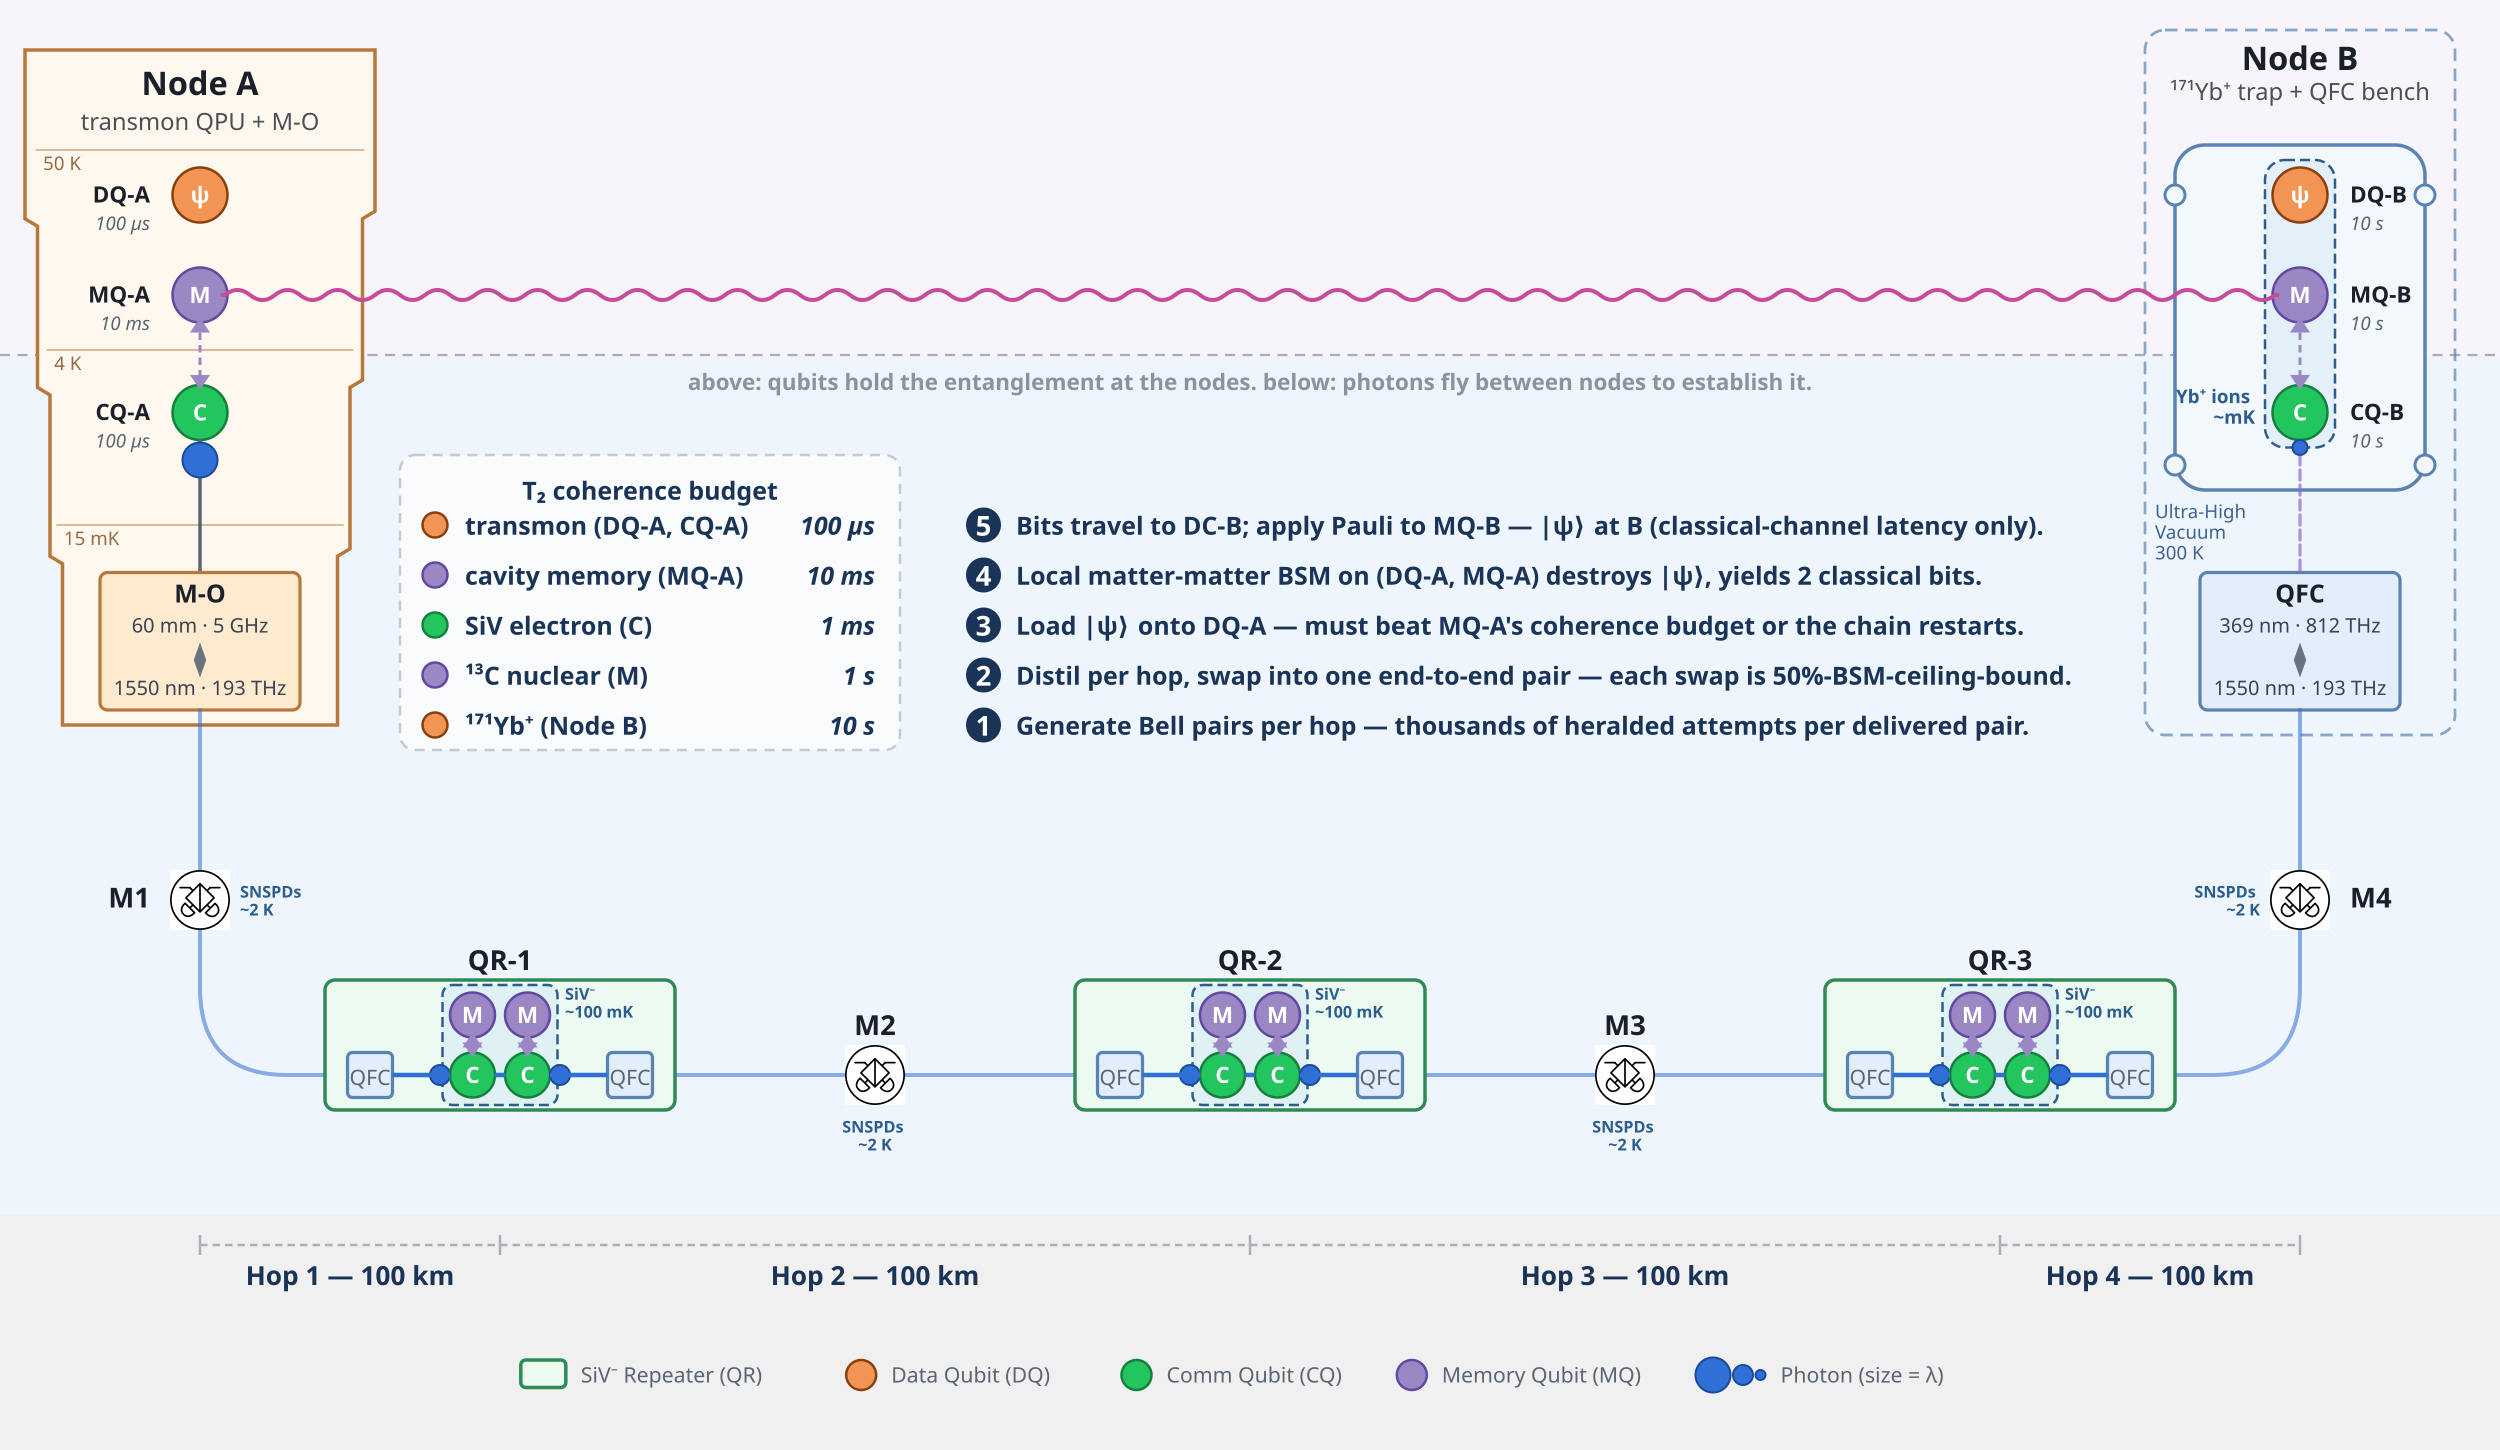
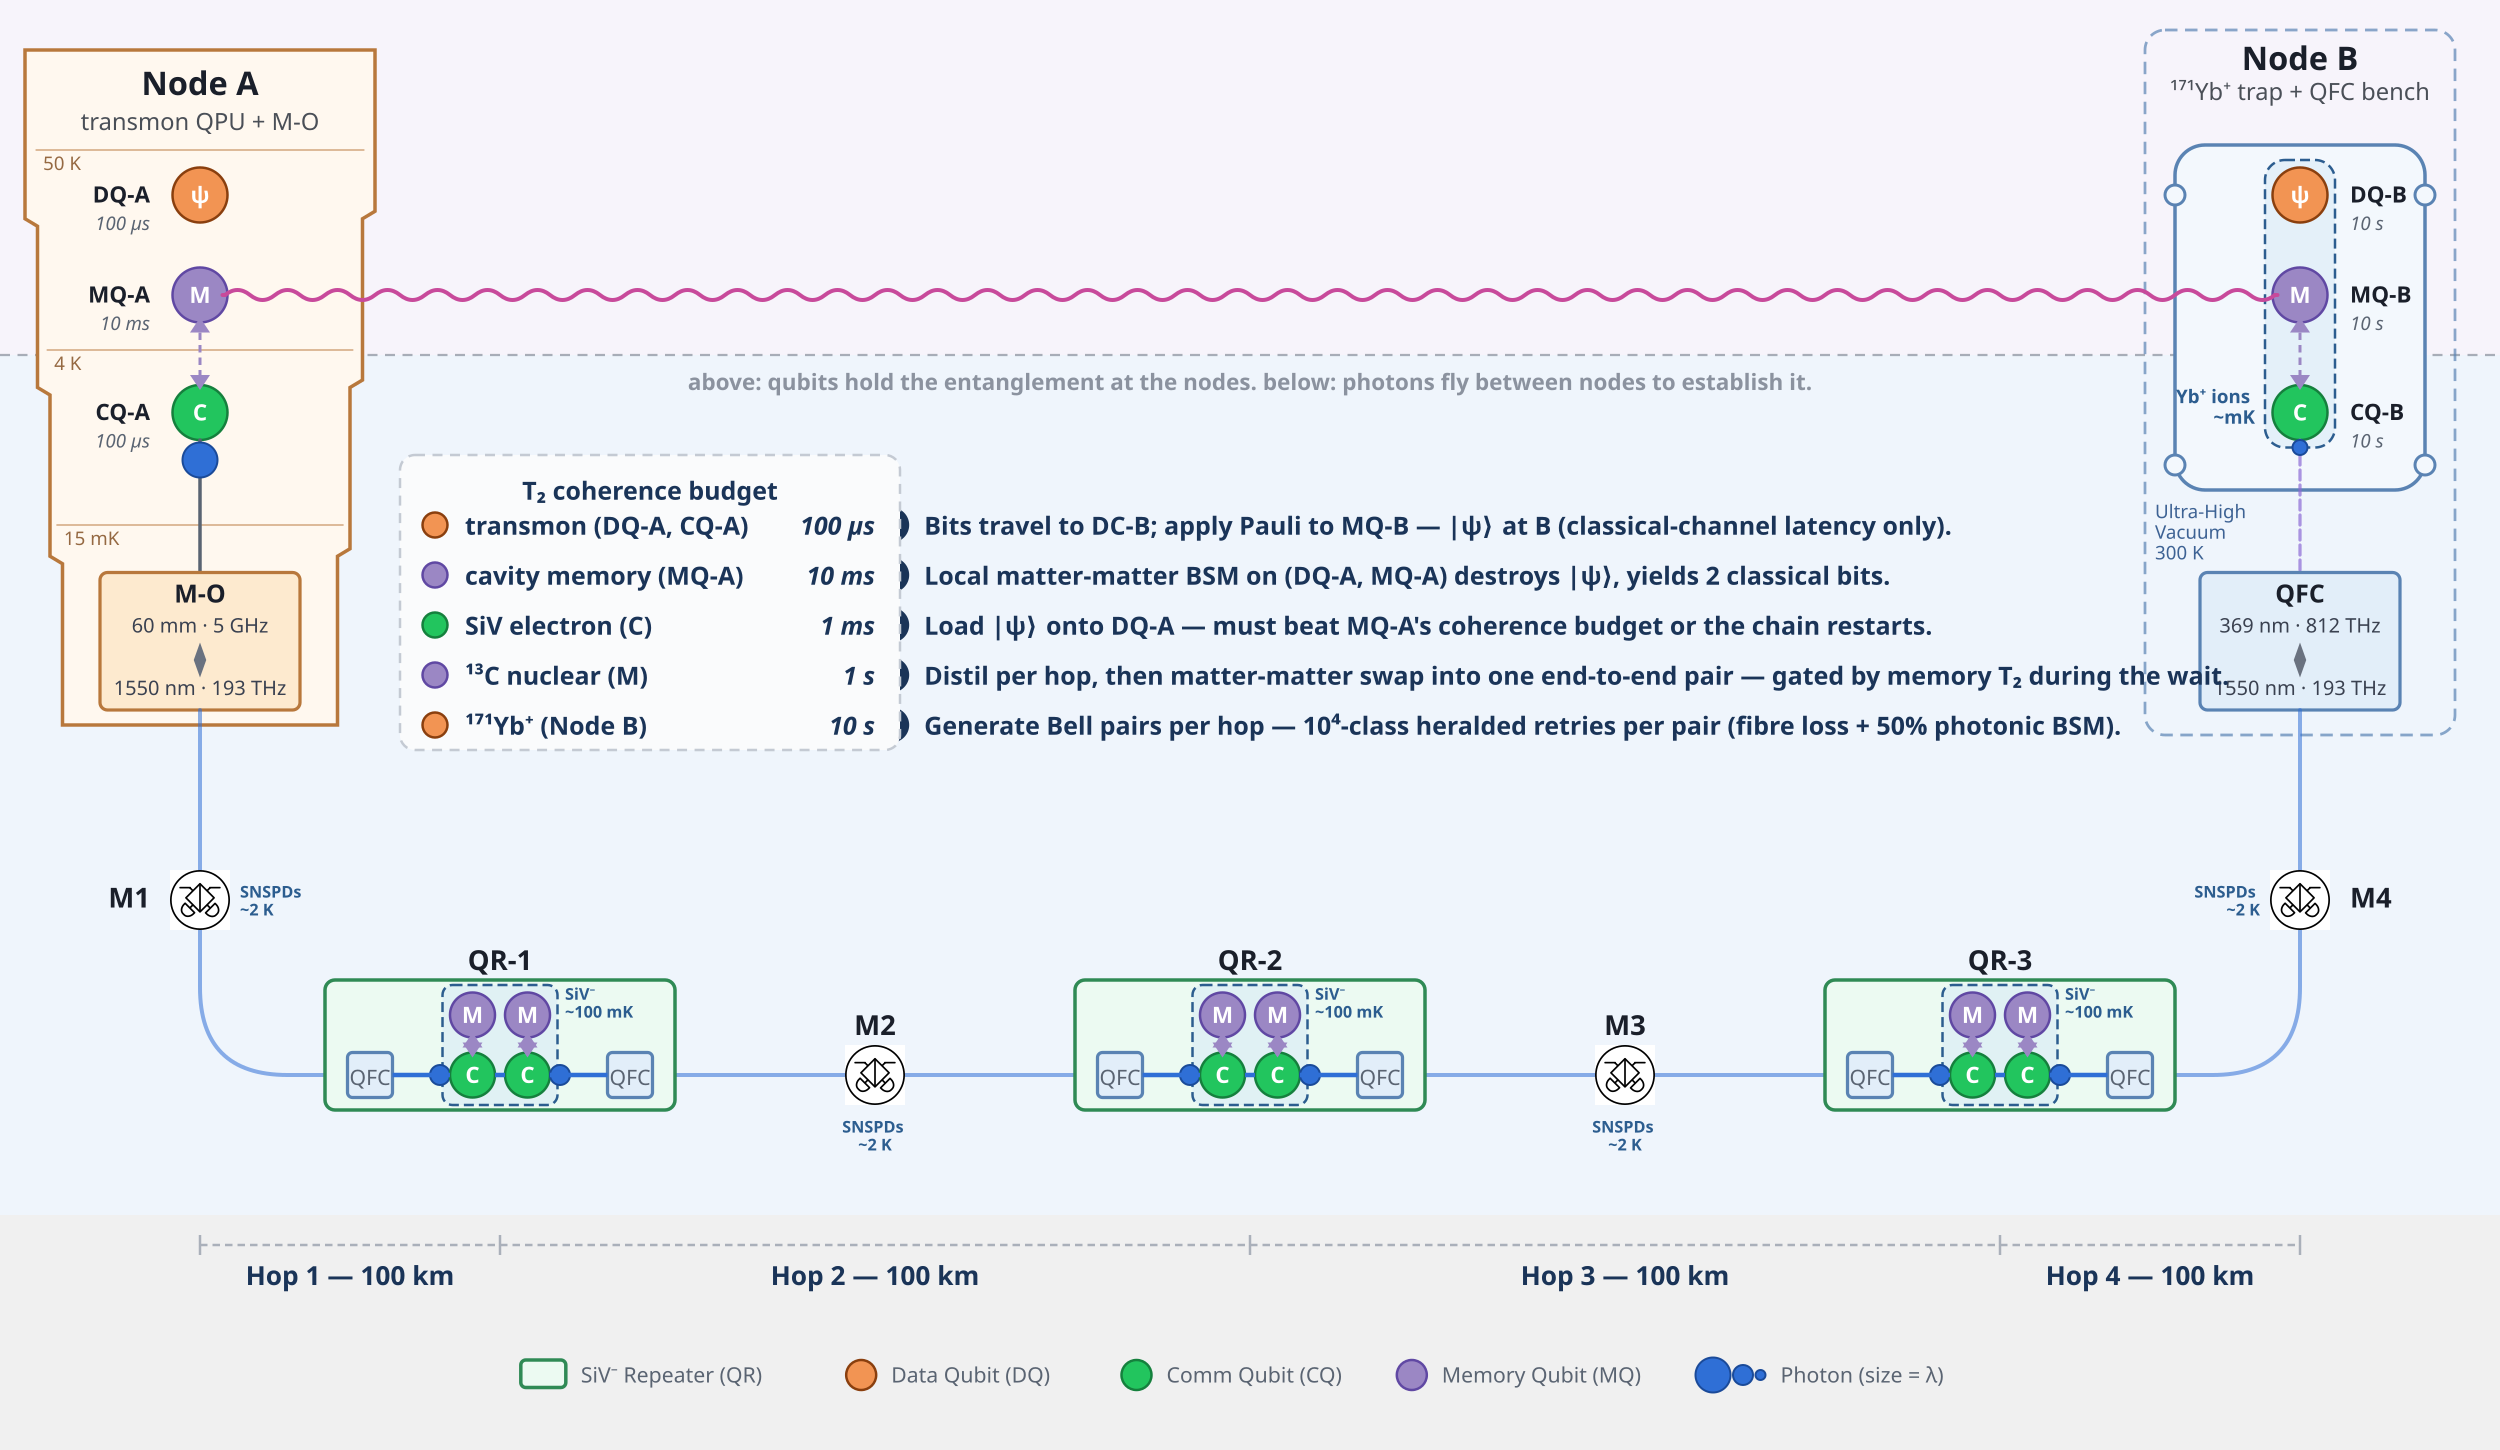
<svg xmlns="http://www.w3.org/2000/svg" viewBox="0 0 1000 580" role="img">
  <defs>
    <style>
  .vessel-A   { fill: #fff8ef; stroke: #b8783c; stroke-width: 1.4; }
  .vessel-B   { fill: #f3f8fd; stroke: #5a83b3; stroke-width: 1.4; }
  .nodeB-bdy  { fill: none; stroke: #5a83b3; stroke-width: 1.1; stroke-dasharray: 5 3; opacity: 0.7; }
  .repeater   { fill: #ecfaf2; stroke: #2f8a55; stroke-width: 1.4; }
  .m2o-blk    { fill: #fdeacf; stroke: #b8783c; stroke-width: 1.3; }
  .qfc-blk    { fill: #e2eef9; stroke: #5a83b3; stroke-width: 1.3; }
  .viewport   { fill: #f3f8fd; stroke: #5a83b3; stroke-width: 1.2; }
  .cold-zone  { fill: #d6e8f6; fill-opacity: 0.55; stroke: #2c5d8f; stroke-width: 1.0; stroke-dasharray: 4 2; }
  .cold-tag   { font: 700 7.5px sans-serif; fill: #2c5d8f; text-anchor: middle; }
  .t2-tag     { font: italic 7.5px sans-serif; fill: #5a6472; }
  .plate      { stroke: #b8783c; stroke-width: 0.7; opacity: 0.55; }

  .data       { fill: #f29453; stroke: #8a3f0e; stroke-width: 1; }
  .comm       { fill: #22c55e; stroke: #15803d; stroke-width: 1; }
  .memory     { fill: #9b87c4; stroke: #6048a3; stroke-width: 1; }
  .photon     { fill: #2f6fd6; stroke: #1a4a99; stroke-width: 0.8; }

  .node-ttl   { font: 700 13px sans-serif; fill: #1a1f2a; text-anchor: middle; }
  .node-sub   { font: 9.5px sans-serif; fill: #4a4f57; text-anchor: middle; }
  .lbl        { font: 600 11px sans-serif; fill: #1a1f2a; text-anchor: middle; }
  .blk-ttl    { font: 700 10px sans-serif; fill: #1a1f2a; text-anchor: middle; }
  .blk-line   { font: 8px sans-serif; fill: #3a4150; text-anchor: middle; }
  .plate-tag  { font: 7.5px sans-serif; fill: #8a5a30; text-anchor: start; opacity: 0.9; }
  .mini       { font: 8.5px sans-serif; fill: #5a6472; text-anchor: middle; }
  .qbit-in    { font: 700 9px sans-serif; fill: #ffffff; text-anchor: middle; dominant-baseline: middle; }
  .qbit-side  { font: 600 9px sans-serif; fill: #1a1f2a; }
  .km         { font: 600 9px sans-serif; fill: #5a6472; text-anchor: middle; }
  .hop        { font: 700 10.5px sans-serif; fill: #1a3458; text-anchor: middle; }
  .midline    { stroke: #aab0ba; stroke-width: 1; fill: none; stroke-dasharray: 3 2; }
  .swap-link  { stroke: #9b87c4; stroke-width: 1.2; fill: none; stroke-dasharray: 3 2; }

  .plane-matter    { fill: #f7f4fb; }
  .plane-photonic  { fill: #eff5fc; }
  .interface-line  { stroke: #6a7280; stroke-width: 0.9; fill: none; stroke-dasharray: 4 3; opacity: 0.55; }
  .plane-tag       { font: 700 9px sans-serif; fill: #6a7280; opacity: 0.75; }

  .fiber           { stroke: #5a6472; stroke-width: 1.4; fill: none; stroke-linecap: round; stroke-linejoin: round; }
  .fiber--quantum  { stroke: #2f6fd6; stroke-width: 1.6; fill: none; stroke-linecap: round; stroke-linejoin: round; opacity: 0.55; }
  .fiber--stub     { stroke: #2f6fd6; stroke-width: 1.8; fill: none; stroke-linecap: butt; }
  .fiber--uv       { stroke: #8c6ad6; stroke-width: 1.3; fill: none; stroke-linecap: round; stroke-dasharray: 4 2; opacity: 0.7; }

  /* End-to-end entanglement wavy line between MQ-A and MQ-B (workspace
     convention — magenta sinusoid; see /entanglement, /swapping). */
  .entanglement    { stroke: #c84a9b; stroke-width: 1.6; fill: none; stroke-linecap: round; }
  .entanglement-lbl{ font: 600 9px sans-serif; fill: #c84a9b; text-anchor: middle; }

  /* Numbered teleportation-protocol steps overlaid on the figure.
     dominant-baseline: central on BOTH the badge number and the caption
     text — otherwise the caption defaults to baseline-aligned (visual
     centre above y) while the badge number is geometrically centred at y,
     leaving the digits sitting visibly lower than the words. */
  .step-num   { font: 700 11px sans-serif; fill: #ffffff; text-anchor: middle; dominant-baseline: central; }
  .step-num-bg{ fill: #1a3458; stroke: none; }
  .step-txt   { font: 600 10px sans-serif; fill: #1a3458; text-anchor: start; dominant-baseline: central; }
</style>
    <symbol id="quisp-bsa-white" viewBox="0 0 100 100" overflow="visible">
      <rect x="0" y="0" width="100" height="100" fill="#ffffff" />
      <g transform="rotate(180 50 50)">
        <g id="layer1" transform="translate(-31.46088,77.69216)">
          <g id="g20029" transform="matrix(2.837529,0,0,2.837529,-4.74348,-1217.76)">
            <circle style="fill:none;stroke:#000000;stroke-width:1;stroke-miterlimit:4;stroke-dasharray:none" id="circle19883" cx="30.38" cy="419.403" r="17.121" />
            <rect style="fill:none;stroke:#000000;stroke-width:1;stroke-linejoin:round;stroke-miterlimit:4;stroke-dasharray:none" id="rect19885" width="11.686" height="11.686" x="-324.797" y="-281.833" ry="0" transform="rotate(-135)" />
            <path id="path19887" style="fill:none;stroke:#000000;stroke-width:1;stroke-linejoin:round;stroke-miterlimit:4;stroke-dasharray:none" d="m 20.283,411.291 c -1.34,1.34 -1.049,3.788 0.652,5.489 l 0.614,0.614 5.536,-5.536 -0.614,-0.614 c -1.701,-1.701 -4.149,-1.992 -5.489,-0.652 z" />
            <path id="path19889" style="fill:none;stroke:#000000;stroke-width:1;stroke-linejoin:round;stroke-miterlimit:4;stroke-dasharray:none" d="m 39.687,410.683 c -1.34,-1.34 -3.788,-1.049 -5.489,0.652 l -0.614,0.614 5.536,5.536 0.614,-0.614 c 1.701,-1.701 1.992,-4.149 0.652,-5.489 z" />
            <path style="fill:none;stroke:#000000;stroke-width:1;stroke-linecap:butt;stroke-linejoin:miter;stroke-miterlimit:4;stroke-dasharray:none;stroke-opacity:1" d="M 30.38,428.952 V 412.425" id="path19891" />
            <path style="fill:none;stroke:#000000;stroke-width:1;stroke-linecap:butt;stroke-linejoin:miter;stroke-miterlimit:4;stroke-dasharray:none;stroke-opacity:1" d="m 24.318,414.627 1.952,1.952" id="path19893" />
            <path style="fill:none;stroke:#000000;stroke-width:1;stroke-linecap:butt;stroke-linejoin:miter;stroke-miterlimit:4;stroke-dasharray:none;stroke-opacity:1" d="m 36.352,414.717 -1.952,1.952" id="path19895" />
            <path style="fill:none;stroke:#000000;stroke-width:1;stroke-linecap:butt;stroke-linejoin:miter;stroke-miterlimit:4;stroke-dasharray:none;stroke-opacity:1" d="m 34.512,424.82 1.952,1.952" id="path19897" />
            <path style="fill:none;stroke:#000000;stroke-width:1;stroke-linecap:round;stroke-linejoin:miter;stroke-miterlimit:4;stroke-dasharray:none;stroke-opacity:1" d="m 36.202,426.664 h 5.849" id="path19899" />
            <path style="fill:none;stroke:#000000;stroke-width:1;stroke-linecap:butt;stroke-linejoin:miter;stroke-miterlimit:4;stroke-dasharray:none;stroke-opacity:1" d="m 26.248,424.82 -1.952,1.952" id="path19903" />
            <path style="fill:none;stroke:#000000;stroke-width:1;stroke-linecap:round;stroke-linejoin:miter;stroke-miterlimit:4;stroke-dasharray:none;stroke-opacity:1" d="M 24.558,426.664 H 18.71" id="path19905" />
          </g>
        </g>
      </g>
    </symbol>
  </defs>
  <rect x="0" y="0" width="1000" height="142" class="plane-matter" />
  <rect x="0" y="142" width="1000" height="344" class="plane-photonic" />
  <line x1="0" y1="142" x2="1000" y2="142" class="interface-line" />
  <text x="500.0" y="156" class="plane-tag" style="text-anchor:middle">above: qubits hold the entanglement at the nodes.   below: photons fly between nodes to establish it.</text>
  <path d="M 10.0,20 L 150.0,20 L 150.0,84.5 L 145.0,87.5 L 145.0,152.0 L 140.0,155.0 L 140.0,219.5 L 135.0,222.5 L 135.0,290 L 25.0,290 L 25.0,225.5 L 20.0,222.5 L 20.0,158.0 L 15.0,155.0 L 15.0,90.5 L 10.0,87.5 L 10.0,20 Z" class="vessel-A" />
  <line x1="14.222" y1="60" x2="145.778" y2="60" class="plate" />
  <text x="17.222" y="68" class="plate-tag" style="text-anchor:start">50 K</text>
  <line x1="18.667" y1="140" x2="141.333" y2="140" class="plate" />
  <text x="21.667" y="148" class="plate-tag" style="text-anchor:start">4 K</text>
  <line x1="22.556" y1="210" x2="137.444" y2="210" class="plate" />
  <text x="25.556" y="218" class="plate-tag" style="text-anchor:start">15 mK</text>
  <text x="80" y="38" class="node-ttl" style="text-anchor:middle">Node A</text>
  <text x="80" y="52" class="node-sub" style="text-anchor:middle">transmon QPU + M-O</text>
  <circle cx="80" cy="78" r="11" class="data" />
  <text x="80" y="78" class="qbit-in" style="text-anchor:middle">ψ</text>
  <text x="60" y="81" class="qbit-side" style="text-anchor:end">DQ-A</text>
  <circle cx="80" cy="118" r="11" class="memory" />
  <text x="80" y="118" class="qbit-in" style="text-anchor:middle">M</text>
  <text x="60" y="121" class="qbit-side" style="text-anchor:end">MQ-A</text>
  <circle cx="80" cy="165" r="11" class="comm" />
  <text x="80" y="165" class="qbit-in" style="text-anchor:middle">C</text>
  <text x="60" y="168" class="qbit-side" style="text-anchor:end">CQ-A</text>
  <line x1="80" y1="133" x2="80" y2="150" class="swap-link" />
  <path d="M 76 133 L 84 133 L 80 127 Z" style="fill:#9b87c4" />
  <path d="M 76 150 L 84 150 L 80 156 Z" style="fill:#9b87c4" />
  <text x="60" y="92" class="t2-tag" style="text-anchor:end">100 µs</text>
  <text x="60" y="132" class="t2-tag" style="text-anchor:end">10 ms</text>
  <text x="60" y="179" class="t2-tag" style="text-anchor:end">100 µs</text>
  <line x1="80" y1="176" x2="80" y2="229" class="fiber" />
  <circle cx="80" cy="184" r="7" class="photon" />
  <rect x="40.0" y="229" width="80" height="55" rx="3" class="m2o-blk" />
  <text x="80" y="241" class="blk-ttl" style="text-anchor:middle">M-O</text>
  <text x="80" y="253" class="blk-line" style="text-anchor:middle">60 mm · 5 GHz</text>
  <path d="M 80 257 L 82.5 264 L 80 271 L 77.5 264 Z" style="fill:#6a7280" />
  <text x="80" y="278" class="blk-line" style="text-anchor:middle">1550 nm · 193 THz</text>
  <path d="M 80 284 V 395 Q 80 430 115 430 H 139" class="fiber--quantum" />
  <rect x="858.0" y="12" width="124" height="282" rx="8" class="nodeB-bdy" />
  <text x="920" y="28" class="node-ttl" style="text-anchor:middle">Node B</text>
  <text x="920" y="40" class="node-sub" style="text-anchor:middle">¹⁷¹Yb⁺ trap + QFC bench</text>
  <rect x="870.0" y="58" width="100" height="138" rx="12" class="vessel-B" />
  <circle cx="870.0" cy="78" r="4" class="viewport" />
  <circle cx="970.0" cy="78" r="4" class="viewport" />
  <circle cx="870.0" cy="186" r="4" class="viewport" />
  <circle cx="970.0" cy="186" r="4" class="viewport" />
  <rect x="906" y="64" width="28" height="115" rx="8" class="cold-zone" />
  <text x="902" y="165" class="cold-tag" style="text-anchor:end">
    <tspan x="902" dy="-0.5em">Yb⁺ ions</tspan>
    <tspan x="902" dy="1.1em">~mK</tspan>
  </text>
  <text x="862" y="215.5" class="plate-tag" style="text-anchor:start;fill:#2a5288;font-size:7.5px">
    <tspan x="862" dy="-1.1em">Ultra-High</tspan>
    <tspan x="862" dy="1.1em">Vacuum</tspan>
    <tspan x="862" dy="1.1em">300 K</tspan>
  </text>
  <circle cx="920" cy="78" r="11" class="data" />
  <text x="920" y="78" class="qbit-in" style="text-anchor:middle">ψ</text>
  <text x="940" y="81" class="qbit-side" style="text-anchor:start">DQ-B</text>
  <circle cx="920" cy="118" r="11" class="memory" />
  <text x="920" y="118" class="qbit-in" style="text-anchor:middle">M</text>
  <text x="940" y="121" class="qbit-side" style="text-anchor:start">MQ-B</text>
  <circle cx="920" cy="165" r="11" class="comm" />
  <text x="920" y="165" class="qbit-in" style="text-anchor:middle">C</text>
  <text x="940" y="168" class="qbit-side" style="text-anchor:start">CQ-B</text>
  <line x1="920" y1="133" x2="920" y2="150" class="swap-link" />
  <path d="M 916 133 L 924 133 L 920 127 Z" style="fill:#9b87c4" />
  <path d="M 916 150 L 924 150 L 920 156 Z" style="fill:#9b87c4" />
  <text x="940" y="92" class="t2-tag" style="text-anchor:start">10 s</text>
  <text x="940" y="132" class="t2-tag" style="text-anchor:start">10 s</text>
  <text x="940" y="179" class="t2-tag" style="text-anchor:start">10 s</text>
  <line x1="920" y1="176" x2="920" y2="229" class="fiber--uv" />
  <circle cx="920" cy="179" r="3" class="photon" />
  <rect x="880.0" y="229" width="80" height="55" rx="3" class="qfc-blk" />
  <text x="920" y="241" class="blk-ttl" style="text-anchor:middle">QFC</text>
  <text x="920" y="253" class="blk-line" style="text-anchor:middle">369 nm · 812 THz</text>
  <path d="M 920 257 L 922.5 264 L 920 271 L 917.5 264 Z" style="fill:#6a7280" />
  <text x="920" y="278" class="blk-line" style="text-anchor:middle">1550 nm · 193 THz</text>
  <path d="M 920 284 V 395 Q 920 430 885 430 H 861" class="fiber--quantum" />
  <line x1="261" y1="430" x2="439" y2="430" class="fiber--quantum" />
  <line x1="561" y1="430" x2="739" y2="430" class="fiber--quantum" />
  <rect x="130.0" y="392" width="140" height="52" rx="4" class="repeater" />
  <rect x="177.0" y="394" width="46.0" height="48" rx="4" class="cold-zone" />
  <text x="200" y="388" class="lbl" style="text-anchor:middle">QR-1</text>
  <text x="226.0" y="396" class="cold-tag" style="text-anchor:start;font-size:6.5px">
    <tspan x="226.0" dy="0.6em">SiV⁻</tspan>
    <tspan x="226.0" dy="1.1em">~100 mK</tspan>
  </text>
  <rect x="139" y="421" width="18" height="18" rx="2" class="qfc-blk" />
  <text x="148" y="434" class="mini" style="text-anchor:middle">QFC</text>
  <circle cx="176.0" cy="430" r="4" class="photon" />
  <circle cx="189.0" cy="430" r="9" class="comm" />
  <text x="189.0" y="430" class="qbit-in" style="text-anchor:middle">C</text>
  <circle cx="211.0" cy="430" r="9" class="comm" />
  <text x="211.0" y="430" class="qbit-in" style="text-anchor:middle">C</text>
  <circle cx="224.0" cy="430" r="4" class="photon" />
  <rect x="243" y="421" width="18" height="18" rx="2" class="qfc-blk" />
  <text x="252" y="434" class="mini" style="text-anchor:middle">QFC</text>
  <circle cx="189.0" cy="406" r="9" class="memory" />
  <text x="189.0" y="406" class="qbit-in" style="text-anchor:middle">M</text>
  <circle cx="211.0" cy="406" r="9" class="memory" />
  <text x="211.0" y="406" class="qbit-in" style="text-anchor:middle">M</text>
  <line x1="189.0" y1="419" x2="189.0" y2="417" class="swap-link" />
  <path d="M 185.0 419 L 193.0 419 L 189.0 413 Z" style="fill:#9b87c4" />
  <path d="M 185.0 417 L 193.0 417 L 189.0 423 Z" style="fill:#9b87c4" />
  <line x1="211.0" y1="419" x2="211.0" y2="417" class="swap-link" />
  <path d="M 207.0 419 L 215.0 419 L 211.0 413 Z" style="fill:#9b87c4" />
  <path d="M 207.0 417 L 215.0 417 L 211.0 423 Z" style="fill:#9b87c4" />
  <line x1="157" y1="430" x2="180.0" y2="430" class="fiber--stub" />
  <line x1="220.0" y1="430" x2="243" y2="430" class="fiber--stub" />
  <line x1="198.0" y1="430" x2="202.0" y2="430" class="fiber--stub" />
  <rect x="430.0" y="392" width="140" height="52" rx="4" class="repeater" />
  <rect x="477.0" y="394" width="46.0" height="48" rx="4" class="cold-zone" />
  <text x="500" y="388" class="lbl" style="text-anchor:middle">QR-2</text>
  <text x="526.0" y="396" class="cold-tag" style="text-anchor:start;font-size:6.5px">
    <tspan x="526.0" dy="0.6em">SiV⁻</tspan>
    <tspan x="526.0" dy="1.1em">~100 mK</tspan>
  </text>
  <rect x="439" y="421" width="18" height="18" rx="2" class="qfc-blk" />
  <text x="448" y="434" class="mini" style="text-anchor:middle">QFC</text>
  <circle cx="476.0" cy="430" r="4" class="photon" />
  <circle cx="489.0" cy="430" r="9" class="comm" />
  <text x="489.0" y="430" class="qbit-in" style="text-anchor:middle">C</text>
  <circle cx="511.0" cy="430" r="9" class="comm" />
  <text x="511.0" y="430" class="qbit-in" style="text-anchor:middle">C</text>
  <circle cx="524.0" cy="430" r="4" class="photon" />
  <rect x="543" y="421" width="18" height="18" rx="2" class="qfc-blk" />
  <text x="552" y="434" class="mini" style="text-anchor:middle">QFC</text>
  <circle cx="489.0" cy="406" r="9" class="memory" />
  <text x="489.0" y="406" class="qbit-in" style="text-anchor:middle">M</text>
  <circle cx="511.0" cy="406" r="9" class="memory" />
  <text x="511.0" y="406" class="qbit-in" style="text-anchor:middle">M</text>
  <line x1="489.0" y1="419" x2="489.0" y2="417" class="swap-link" />
  <path d="M 485.0 419 L 493.0 419 L 489.0 413 Z" style="fill:#9b87c4" />
  <path d="M 485.0 417 L 493.0 417 L 489.0 423 Z" style="fill:#9b87c4" />
  <line x1="511.0" y1="419" x2="511.0" y2="417" class="swap-link" />
  <path d="M 507.0 419 L 515.0 419 L 511.0 413 Z" style="fill:#9b87c4" />
  <path d="M 507.0 417 L 515.0 417 L 511.0 423 Z" style="fill:#9b87c4" />
  <line x1="457" y1="430" x2="480.0" y2="430" class="fiber--stub" />
  <line x1="520.0" y1="430" x2="543" y2="430" class="fiber--stub" />
  <line x1="498.0" y1="430" x2="502.0" y2="430" class="fiber--stub" />
  <rect x="730.0" y="392" width="140" height="52" rx="4" class="repeater" />
  <rect x="777.0" y="394" width="46.0" height="48" rx="4" class="cold-zone" />
  <text x="800" y="388" class="lbl" style="text-anchor:middle">QR-3</text>
  <text x="826.0" y="396" class="cold-tag" style="text-anchor:start;font-size:6.5px">
    <tspan x="826.0" dy="0.6em">SiV⁻</tspan>
    <tspan x="826.0" dy="1.1em">~100 mK</tspan>
  </text>
  <rect x="739" y="421" width="18" height="18" rx="2" class="qfc-blk" />
  <text x="748" y="434" class="mini" style="text-anchor:middle">QFC</text>
  <circle cx="776.0" cy="430" r="4" class="photon" />
  <circle cx="789.0" cy="430" r="9" class="comm" />
  <text x="789.0" y="430" class="qbit-in" style="text-anchor:middle">C</text>
  <circle cx="811.0" cy="430" r="9" class="comm" />
  <text x="811.0" y="430" class="qbit-in" style="text-anchor:middle">C</text>
  <circle cx="824.0" cy="430" r="4" class="photon" />
  <rect x="843" y="421" width="18" height="18" rx="2" class="qfc-blk" />
  <text x="852" y="434" class="mini" style="text-anchor:middle">QFC</text>
  <circle cx="789.0" cy="406" r="9" class="memory" />
  <text x="789.0" y="406" class="qbit-in" style="text-anchor:middle">M</text>
  <circle cx="811.0" cy="406" r="9" class="memory" />
  <text x="811.0" y="406" class="qbit-in" style="text-anchor:middle">M</text>
  <line x1="789.0" y1="419" x2="789.0" y2="417" class="swap-link" />
  <path d="M 785.0 419 L 793.0 419 L 789.0 413 Z" style="fill:#9b87c4" />
  <path d="M 785.0 417 L 793.0 417 L 789.0 423 Z" style="fill:#9b87c4" />
  <line x1="811.0" y1="419" x2="811.0" y2="417" class="swap-link" />
  <path d="M 807.0 419 L 815.0 419 L 811.0 413 Z" style="fill:#9b87c4" />
  <path d="M 807.0 417 L 815.0 417 L 811.0 423 Z" style="fill:#9b87c4" />
  <line x1="757" y1="430" x2="780.0" y2="430" class="fiber--stub" />
  <line x1="820.0" y1="430" x2="843" y2="430" class="fiber--stub" />
  <line x1="798.0" y1="430" x2="802.0" y2="430" class="fiber--stub" />
  <use href="#quisp-bsa-white" x="68.0" y="348.0" width="24" height="24" />
  <text x="60.0" y="363" class="lbl" style="text-anchor:end">M1</text>
  <use href="#quisp-bsa-white" x="908.0" y="348.0" width="24" height="24" />
  <text x="940.0" y="363" class="lbl" style="text-anchor:start">M4</text>
  <use href="#quisp-bsa-white" x="338.0" y="418.0" width="24" height="24" />
  <text x="350.0" y="414.0" class="lbl" style="text-anchor:middle">M2</text>
  <use href="#quisp-bsa-white" x="638.0" y="418.0" width="24" height="24" />
  <text x="650.0" y="414.0" class="lbl" style="text-anchor:middle">M3</text>
  <text x="96" y="360" class="cold-tag" style="text-anchor:start;font-size:6.5px">
    <tspan x="96" dy="-0.15em">SNSPDs</tspan>
    <tspan x="96" dy="1.1em">~2 K</tspan>
  </text>
  <text x="904" y="360" class="cold-tag" style="text-anchor:end;font-size:6.5px">
    <tspan x="904" dy="-0.15em">SNSPDs</tspan>
    <tspan x="904" dy="1.1em">~2 K</tspan>
  </text>
  <text x="350.0" y="454" class="cold-tag" style="text-anchor:middle;font-size:6.5px">
    <tspan x="350.0" dy="-0.15em">SNSPDs</tspan>
    <tspan x="350.0" dy="1.1em">~2 K</tspan>
  </text>
  <text x="650.0" y="454" class="cold-tag" style="text-anchor:middle;font-size:6.5px">
    <tspan x="650.0" dy="-0.15em">SNSPDs</tspan>
    <tspan x="650.0" dy="1.1em">~2 K</tspan>
  </text>
  <line x1="80" y1="498" x2="200" y2="498" class="midline" />
  <text x="140.0" y="514" class="hop" style="text-anchor:middle">Hop 1 — 100 km</text>
  <line x1="200" y1="498" x2="500" y2="498" class="midline" />
  <text x="350.0" y="514" class="hop" style="text-anchor:middle">Hop 2 — 100 km</text>
  <line x1="500" y1="498" x2="800" y2="498" class="midline" />
  <text x="650.0" y="514" class="hop" style="text-anchor:middle">Hop 3 — 100 km</text>
  <line x1="800" y1="498" x2="920" y2="498" class="midline" />
  <text x="860.0" y="514" class="hop" style="text-anchor:middle">Hop 4 — 100 km</text>
  <line x1="80" y1="494" x2="80" y2="502" style="stroke:#aab0ba;stroke-width:1" />
  <line x1="200" y1="494" x2="200" y2="502" style="stroke:#aab0ba;stroke-width:1" />
  <line x1="500" y1="494" x2="500" y2="502" style="stroke:#aab0ba;stroke-width:1" />
  <line x1="800" y1="494" x2="800" y2="502" style="stroke:#aab0ba;stroke-width:1" />
  <line x1="920" y1="494" x2="920" y2="502" style="stroke:#aab0ba;stroke-width:1" />
  <line x1="89" y1="118" x2="90.0" y2="118" class="entanglement" />
  <path d="M 90.0 118 q 5.0 -4 10 0 t 10 0 t 10 0 t 10 0 t 10 0 t 10 0 t 10 0 t 10 0 t 10 0 t 10 0 t 10 0 t 10 0 t 10 0 t 10 0 t 10 0 t 10 0 t 10 0 t 10 0 t 10 0 t 10 0 t 10 0 t 10 0 t 10 0 t 10 0 t 10 0 t 10 0 t 10 0 t 10 0 t 10 0 t 10 0 t 10 0 t 10 0 t 10 0 t 10 0 t 10 0 t 10 0 t 10 0 t 10 0 t 10 0 t 10 0 t 10 0 t 10 0 t 10 0 t 10 0 t 10 0 t 10 0 t 10 0 t 10 0 t 10 0 t 10 0 t 10 0 t 10 0 t 10 0 t 10 0 t 10 0 t 10 0 t 10 0 t 10 0 t 10 0 t 10 0 t 10 0 t 10 0 t 10 0 t 10 0 t 10 0 t 10 0 t 10 0 t 10 0 t 10 0 t 10 0 t 10 0 t 10 0 t 10 0 t 10 0 t 10 0 t 10 0 t 10 0 t 10 0 t 10 0 t 10 0 t 10 0 t 10 0" class="entanglement" />
  <line x1="910.0" y1="118" x2="911" y2="118" class="entanglement" />
-   <circle cx="393.4" cy="290.0" r="7" class="step-num-bg" />
-   <text x="393.4" y="290.0" class="step-num" style="text-anchor:middle">1</text>
-   <text x="406.4" y="290.0" class="step-txt" style="text-anchor:start">Generate Bell pairs per hop — thousands of heralded attempts per delivered pair.</text>
-   <circle cx="393.4" cy="270.0" r="7" class="step-num-bg" />
-   <text x="393.4" y="270.0" class="step-num" style="text-anchor:middle">2</text>
-   <text x="406.4" y="270.0" class="step-txt" style="text-anchor:start">Distil per hop, swap into one end-to-end pair — each swap is 50%-BSM-ceiling-bound.</text>
-   <circle cx="393.4" cy="250.0" r="7" class="step-num-bg" />
-   <text x="393.4" y="250.0" class="step-num" style="text-anchor:middle">3</text>
-   <text x="406.4" y="250.0" class="step-txt" style="text-anchor:start">Load |ψ⟩ onto DQ-A — must beat MQ-A's coherence budget or the chain restarts.</text>
-   <circle cx="393.4" cy="230.0" r="7" class="step-num-bg" />
-   <text x="393.4" y="230.0" class="step-num" style="text-anchor:middle">4</text>
-   <text x="406.4" y="230.0" class="step-txt" style="text-anchor:start">Local matter-matter BSM on (DQ-A, MQ-A) destroys |ψ⟩, yields 2 classical bits.</text>
-   <circle cx="393.4" cy="210.0" r="7" class="step-num-bg" />
-   <text x="393.4" y="210.0" class="step-num" style="text-anchor:middle">5</text>
-   <text x="406.4" y="210.0" class="step-txt" style="text-anchor:start">Bits travel to DC-B; apply Pauli to MQ-B — |ψ⟩ at B (classical-channel latency only).</text>
+   <circle cx="356.68" cy="290.0" r="7" class="step-num-bg" />
+   <text x="356.68" y="290.0" class="step-num" style="text-anchor:middle">1</text>
+   <text x="369.68" y="290.0" class="step-txt" style="text-anchor:start">Generate Bell pairs per hop — 10⁴-class heralded retries per pair (fibre loss + 50% photonic BSM).</text>
+   <circle cx="356.68" cy="270.0" r="7" class="step-num-bg" />
+   <text x="356.68" y="270.0" class="step-num" style="text-anchor:middle">2</text>
+   <text x="369.68" y="270.0" class="step-txt" style="text-anchor:start">Distil per hop, then matter-matter swap into one end-to-end pair — gated by memory T₂ during the wait.</text>
+   <circle cx="356.68" cy="250.0" r="7" class="step-num-bg" />
+   <text x="356.68" y="250.0" class="step-num" style="text-anchor:middle">3</text>
+   <text x="369.68" y="250.0" class="step-txt" style="text-anchor:start">Load |ψ⟩ onto DQ-A — must beat MQ-A's coherence budget or the chain restarts.</text>
+   <circle cx="356.68" cy="230.0" r="7" class="step-num-bg" />
+   <text x="356.68" y="230.0" class="step-num" style="text-anchor:middle">4</text>
+   <text x="369.68" y="230.0" class="step-txt" style="text-anchor:start">Local matter-matter BSM on (DQ-A, MQ-A) destroys |ψ⟩, yields 2 classical bits.</text>
+   <circle cx="356.68" cy="210.0" r="7" class="step-num-bg" />
+   <text x="356.68" y="210.0" class="step-num" style="text-anchor:middle">5</text>
+   <text x="369.68" y="210.0" class="step-txt" style="text-anchor:start">Bits travel to DC-B; apply Pauli to MQ-B — |ψ⟩ at B (classical-channel latency only).</text>
  <rect x="160" y="182" width="200" height="118" rx="6" style="fill: #fafbfc; stroke: #c4cad3; stroke-width: 1; stroke-dasharray: 4 3" />
  <text x="260.0" y="196" class="step-txt" style="text-anchor:middle;font-weight: 700">T₂ coherence budget</text>
  <circle cx="174" cy="210" r="5" class="data" />
  <text x="186" y="210" class="step-txt" style="text-anchor:start">transmon (DQ-A, CQ-A)</text>
  <text x="350" y="210" class="step-txt" style="text-anchor:end;font-style: italic">100 µs</text>
  <circle cx="174" cy="230" r="5" class="memory" />
  <text x="186" y="230" class="step-txt" style="text-anchor:start">cavity memory (MQ-A)</text>
  <text x="350" y="230" class="step-txt" style="text-anchor:end;font-style: italic">10 ms</text>
  <circle cx="174" cy="250" r="5" class="comm" />
  <text x="186" y="250" class="step-txt" style="text-anchor:start">SiV electron (C)</text>
  <text x="350" y="250" class="step-txt" style="text-anchor:end;font-style: italic">1 ms</text>
  <circle cx="174" cy="270" r="5" class="memory" />
  <text x="186" y="270" class="step-txt" style="text-anchor:start">¹³C nuclear (M)</text>
  <text x="350" y="270" class="step-txt" style="text-anchor:end;font-style: italic">1 s</text>
  <circle cx="174" cy="290" r="5" class="data" />
  <text x="186" y="290" class="step-txt" style="text-anchor:start">¹⁷¹Yb⁺ (Node B)</text>
  <text x="350" y="290" class="step-txt" style="text-anchor:end;font-style: italic">10 s</text>
  <rect x="208.325" y="544" width="18" height="11" rx="2" class="repeater" />
  <text x="232.325" y="553" class="mini" style="text-anchor:start">SiV⁻ Repeater (QR)</text>
  <circle cx="344.475" cy="550" r="6" class="data" />
  <text x="356.475" y="553" class="mini" style="text-anchor:start">Data Qubit (DQ)</text>
  <circle cx="454.6" cy="550" r="6" class="comm" />
  <text x="466.6" y="553" class="mini" style="text-anchor:start">Comm Qubit (CQ)</text>
  <circle cx="564.725" cy="550" r="6" class="memory" />
  <text x="576.725" y="553" class="mini" style="text-anchor:start">Memory Qubit (MQ)</text>
  <circle cx="685.2" cy="550" r="7" class="photon" />
  <circle cx="697.2" cy="550" r="4" class="photon" />
  <circle cx="704.2" cy="550" r="2" class="photon" />
  <text x="712.2" y="553" class="mini" style="text-anchor:start">Photon (size = λ)</text>
</svg>
